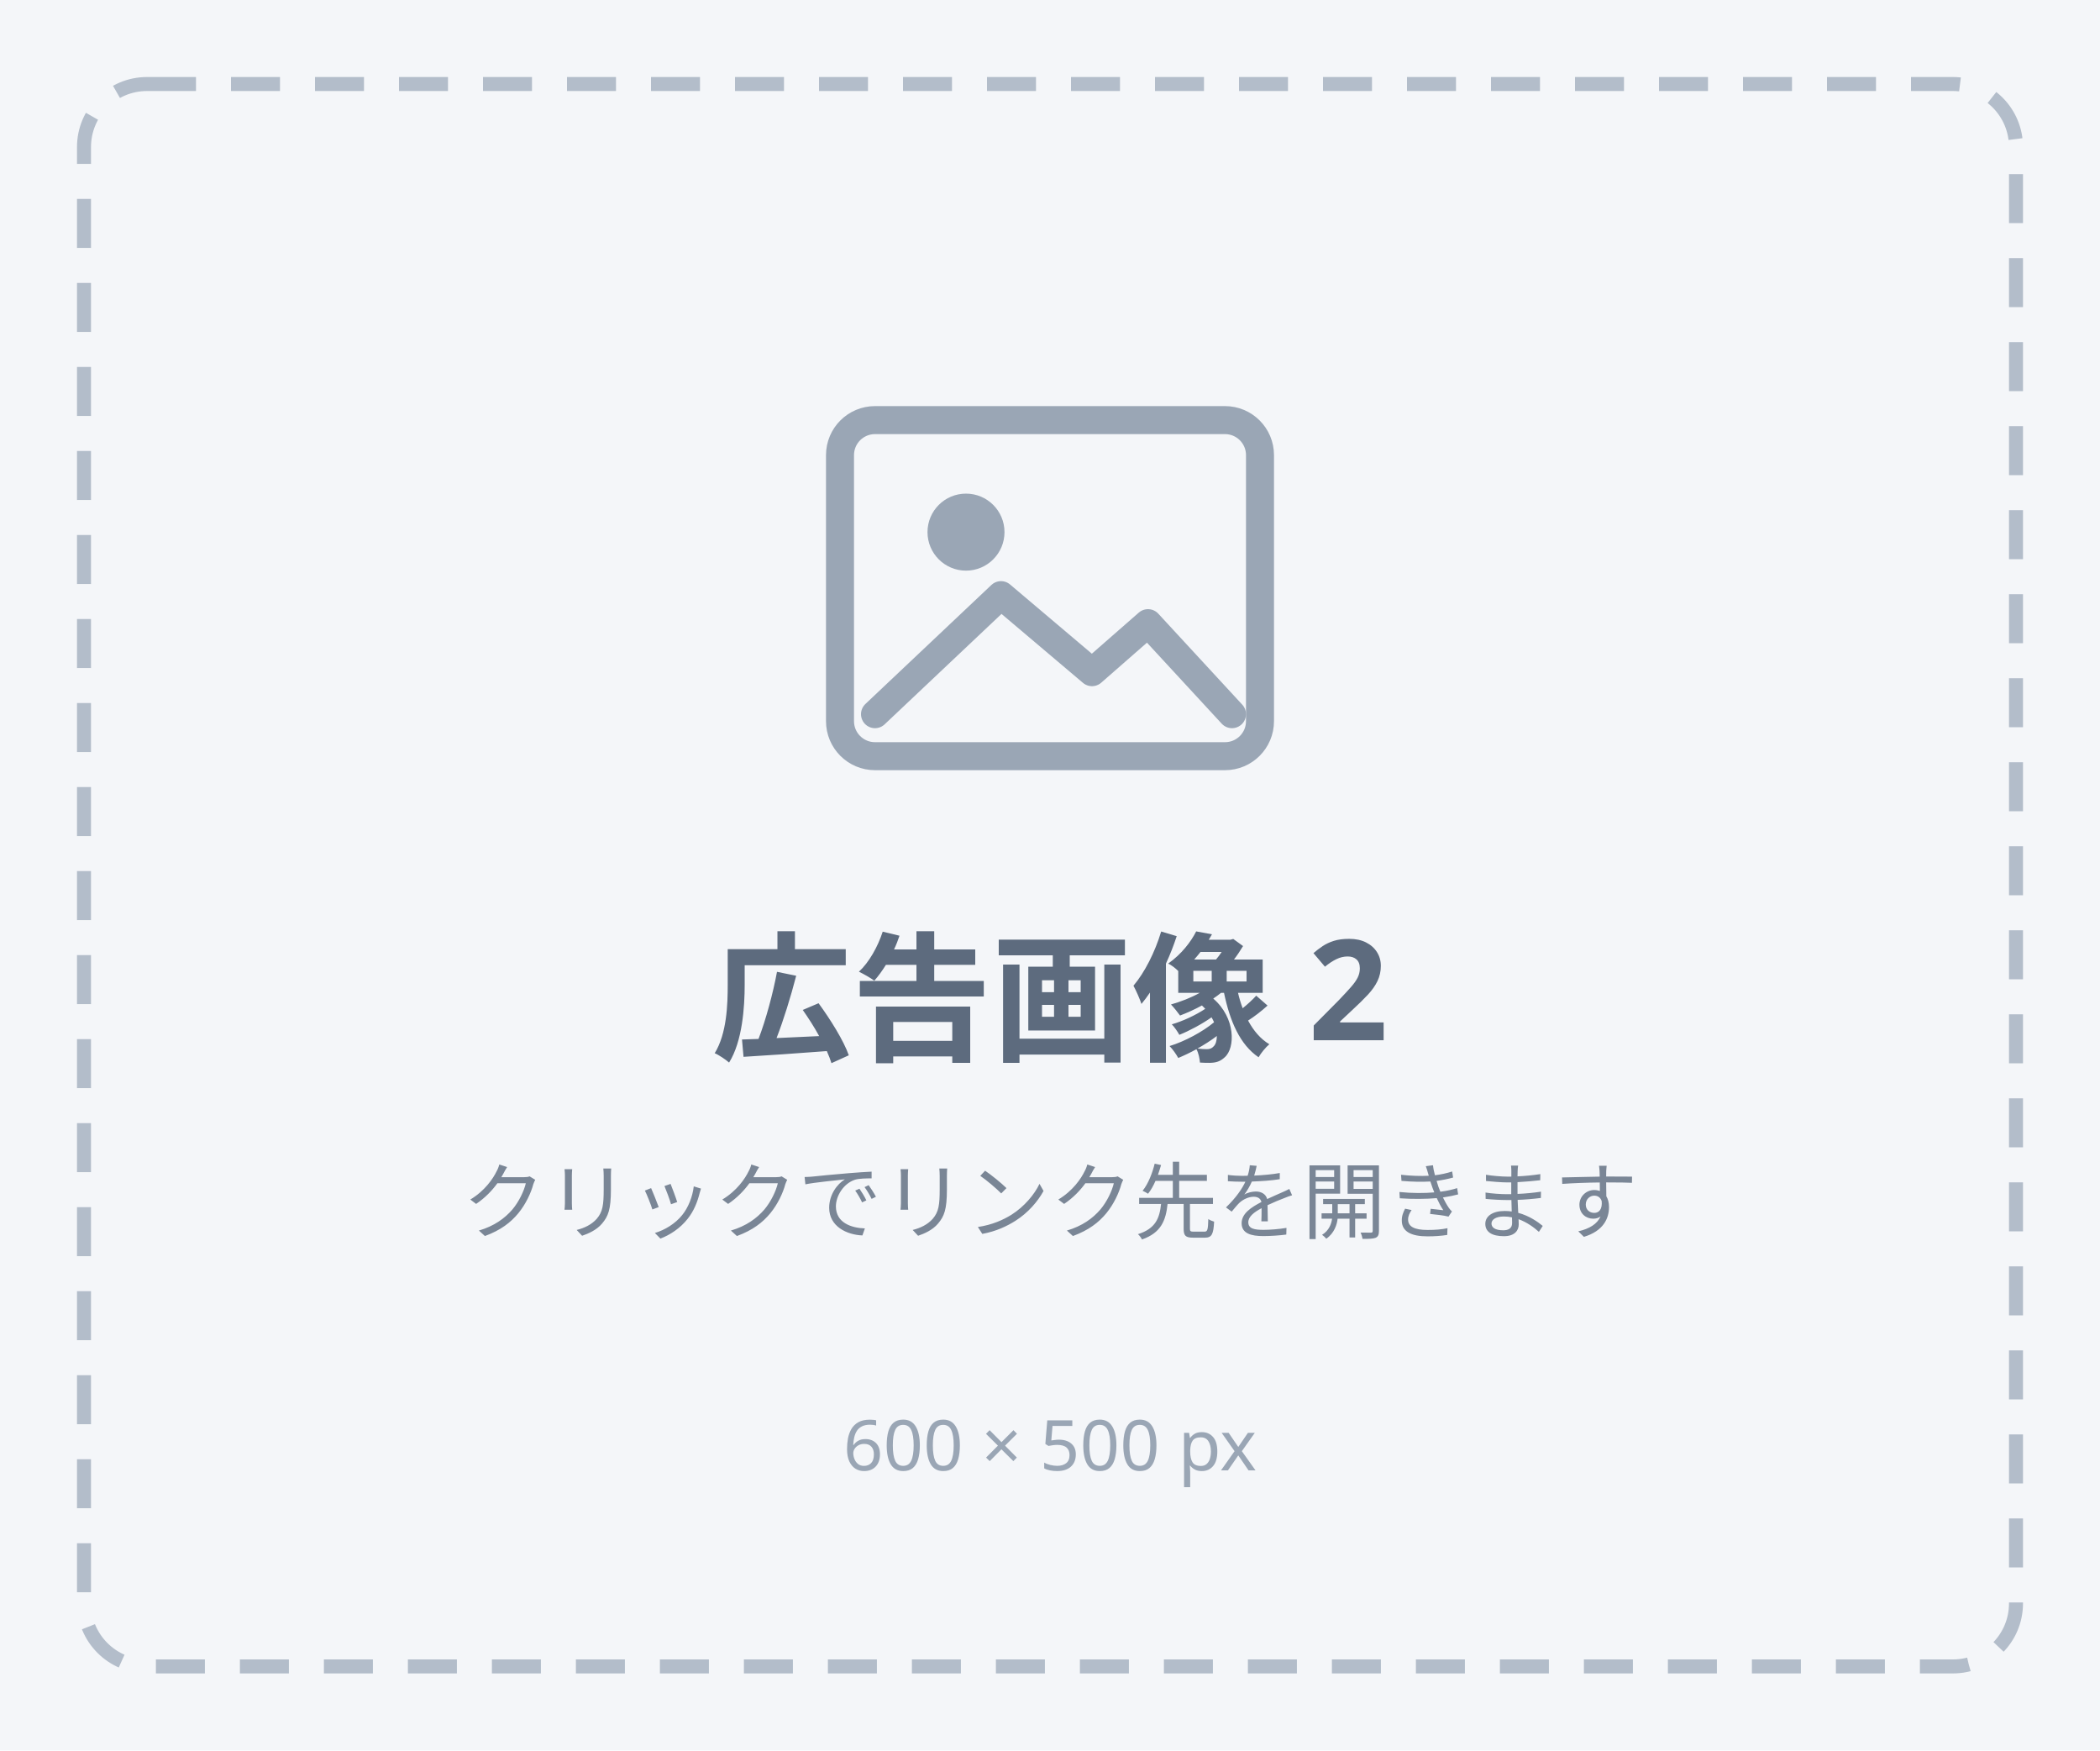
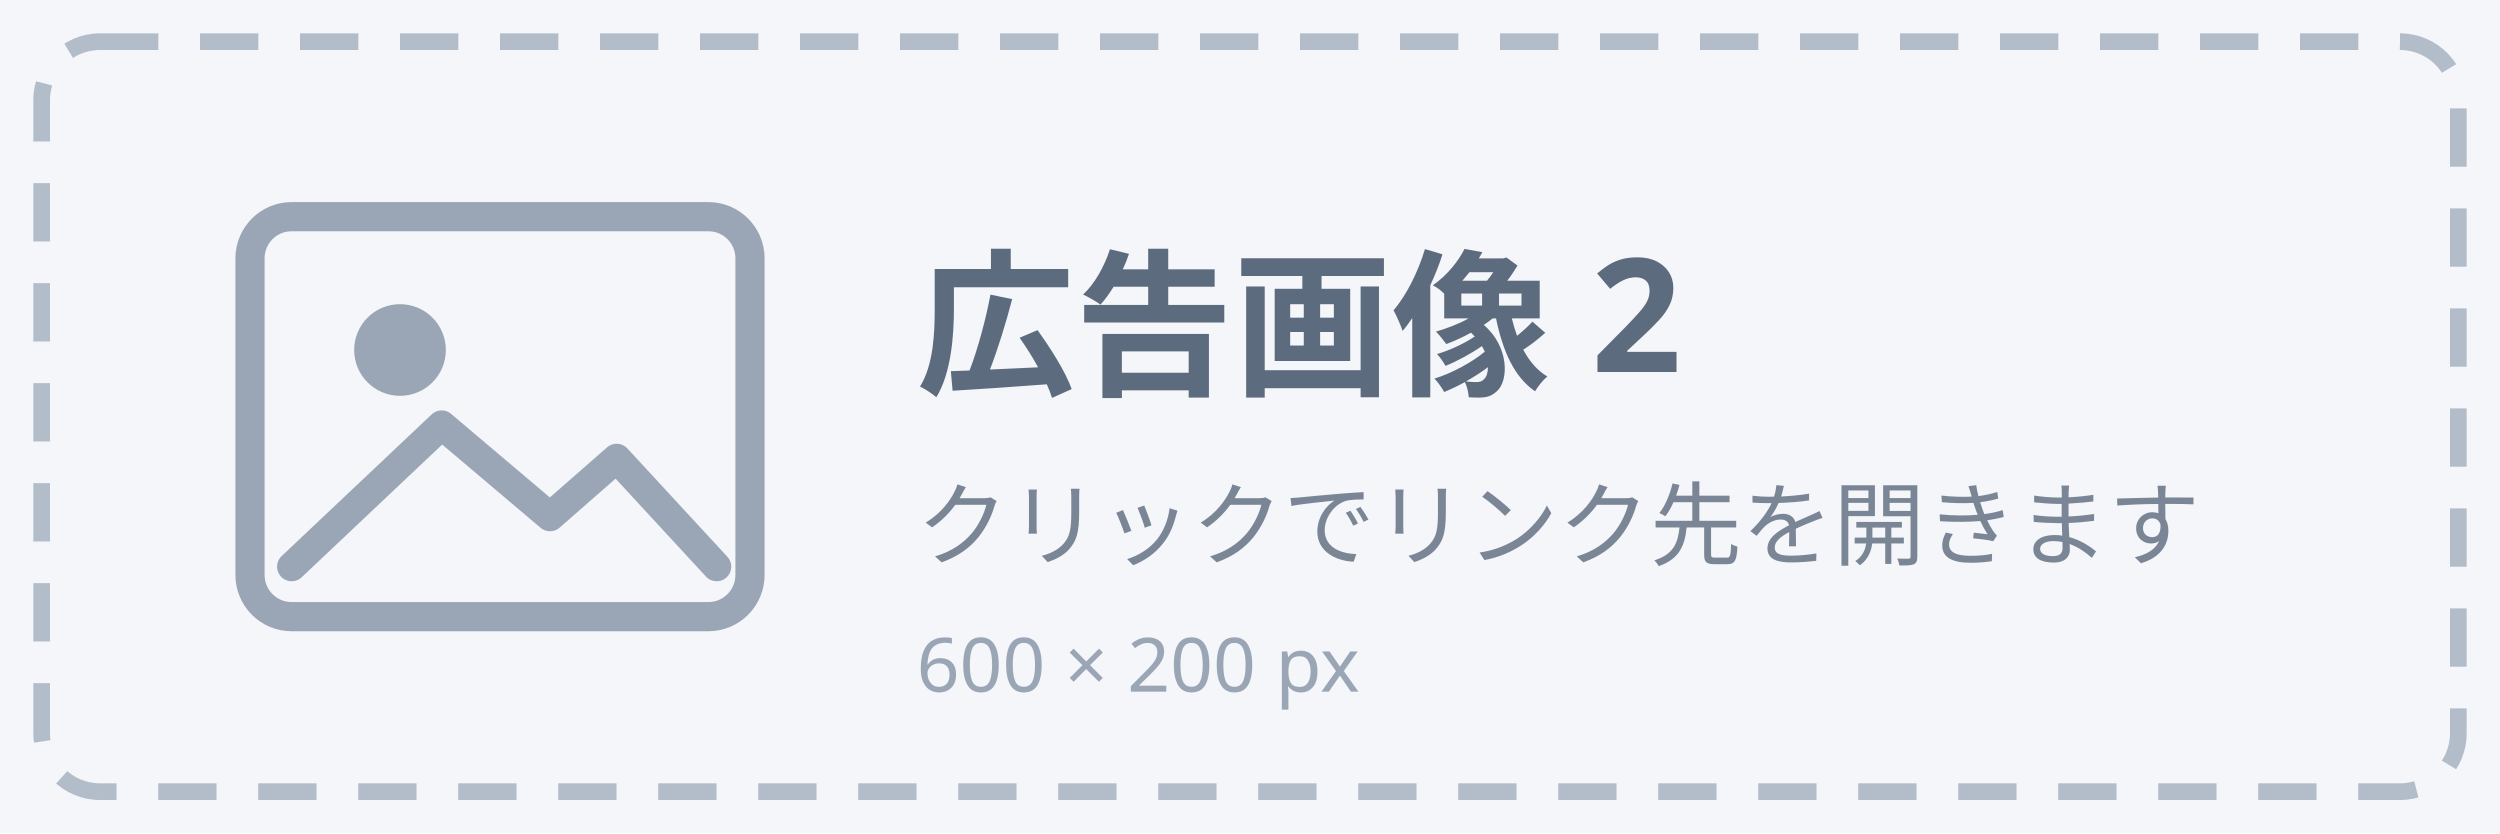
- <svg xmlns="http://www.w3.org/2000/svg" width="600" height="500" viewBox="0 0 600 500">
-   <rect width="600" height="500" fill="#F4F6F9" />
-   <rect x="24" y="24" width="552" height="452" rx="18" fill="none" stroke="#B3BDCA" stroke-width="4" stroke-dasharray="14 10" />
-   <g transform="translate(240 120)" fill="none" stroke="#9AA6B5" stroke-width="8" stroke-linejoin="round">
+ <svg xmlns="http://www.w3.org/2000/svg" width="600" height="200" viewBox="0 0 600 200">
+   <rect width="600" height="200" fill="#F4F6F9" />
+   <rect x="10" y="10" width="580" height="180" rx="14" fill="none" stroke="#B3BDCA" stroke-width="4" stroke-dasharray="14 10" />
+   <g transform="translate(60 52)" fill="none" stroke="#9AA6B5" stroke-width="7" stroke-linejoin="round">
    <rect x="0" y="0" width="120" height="96" rx="10" />
    <circle cx="36" cy="32" r="11" fill="#9AA6B5" stroke="none" />
    <path d="M10 84 L46 50 L72 72 L88 58 L112 84" stroke-linecap="round" />
  </g>
-   <text x="300" y="300" text-anchor="middle" font-family="sans-serif" font-size="40" font-weight="700" fill="#5D6B7E">広告画像 2</text>
-   <text x="300" y="352" text-anchor="middle" font-family="sans-serif" font-size="24" fill="#7A8696">クリックでリンク先を開きます</text>
-   <text x="300" y="420" text-anchor="middle" font-family="sans-serif" font-size="20" fill="#9AA6B5">600 × 500 px</text>
+   <text x="220" y="92" font-family="sans-serif" font-size="38" font-weight="700" fill="#5D6B7E">広告画像 2</text>
+   <text x="220" y="134" font-family="sans-serif" font-size="22" fill="#7A8696">クリックでリンク先を開きます</text>
+   <text x="220" y="166" font-family="sans-serif" font-size="18" fill="#9AA6B5">600 × 200 px</text>
</svg>
